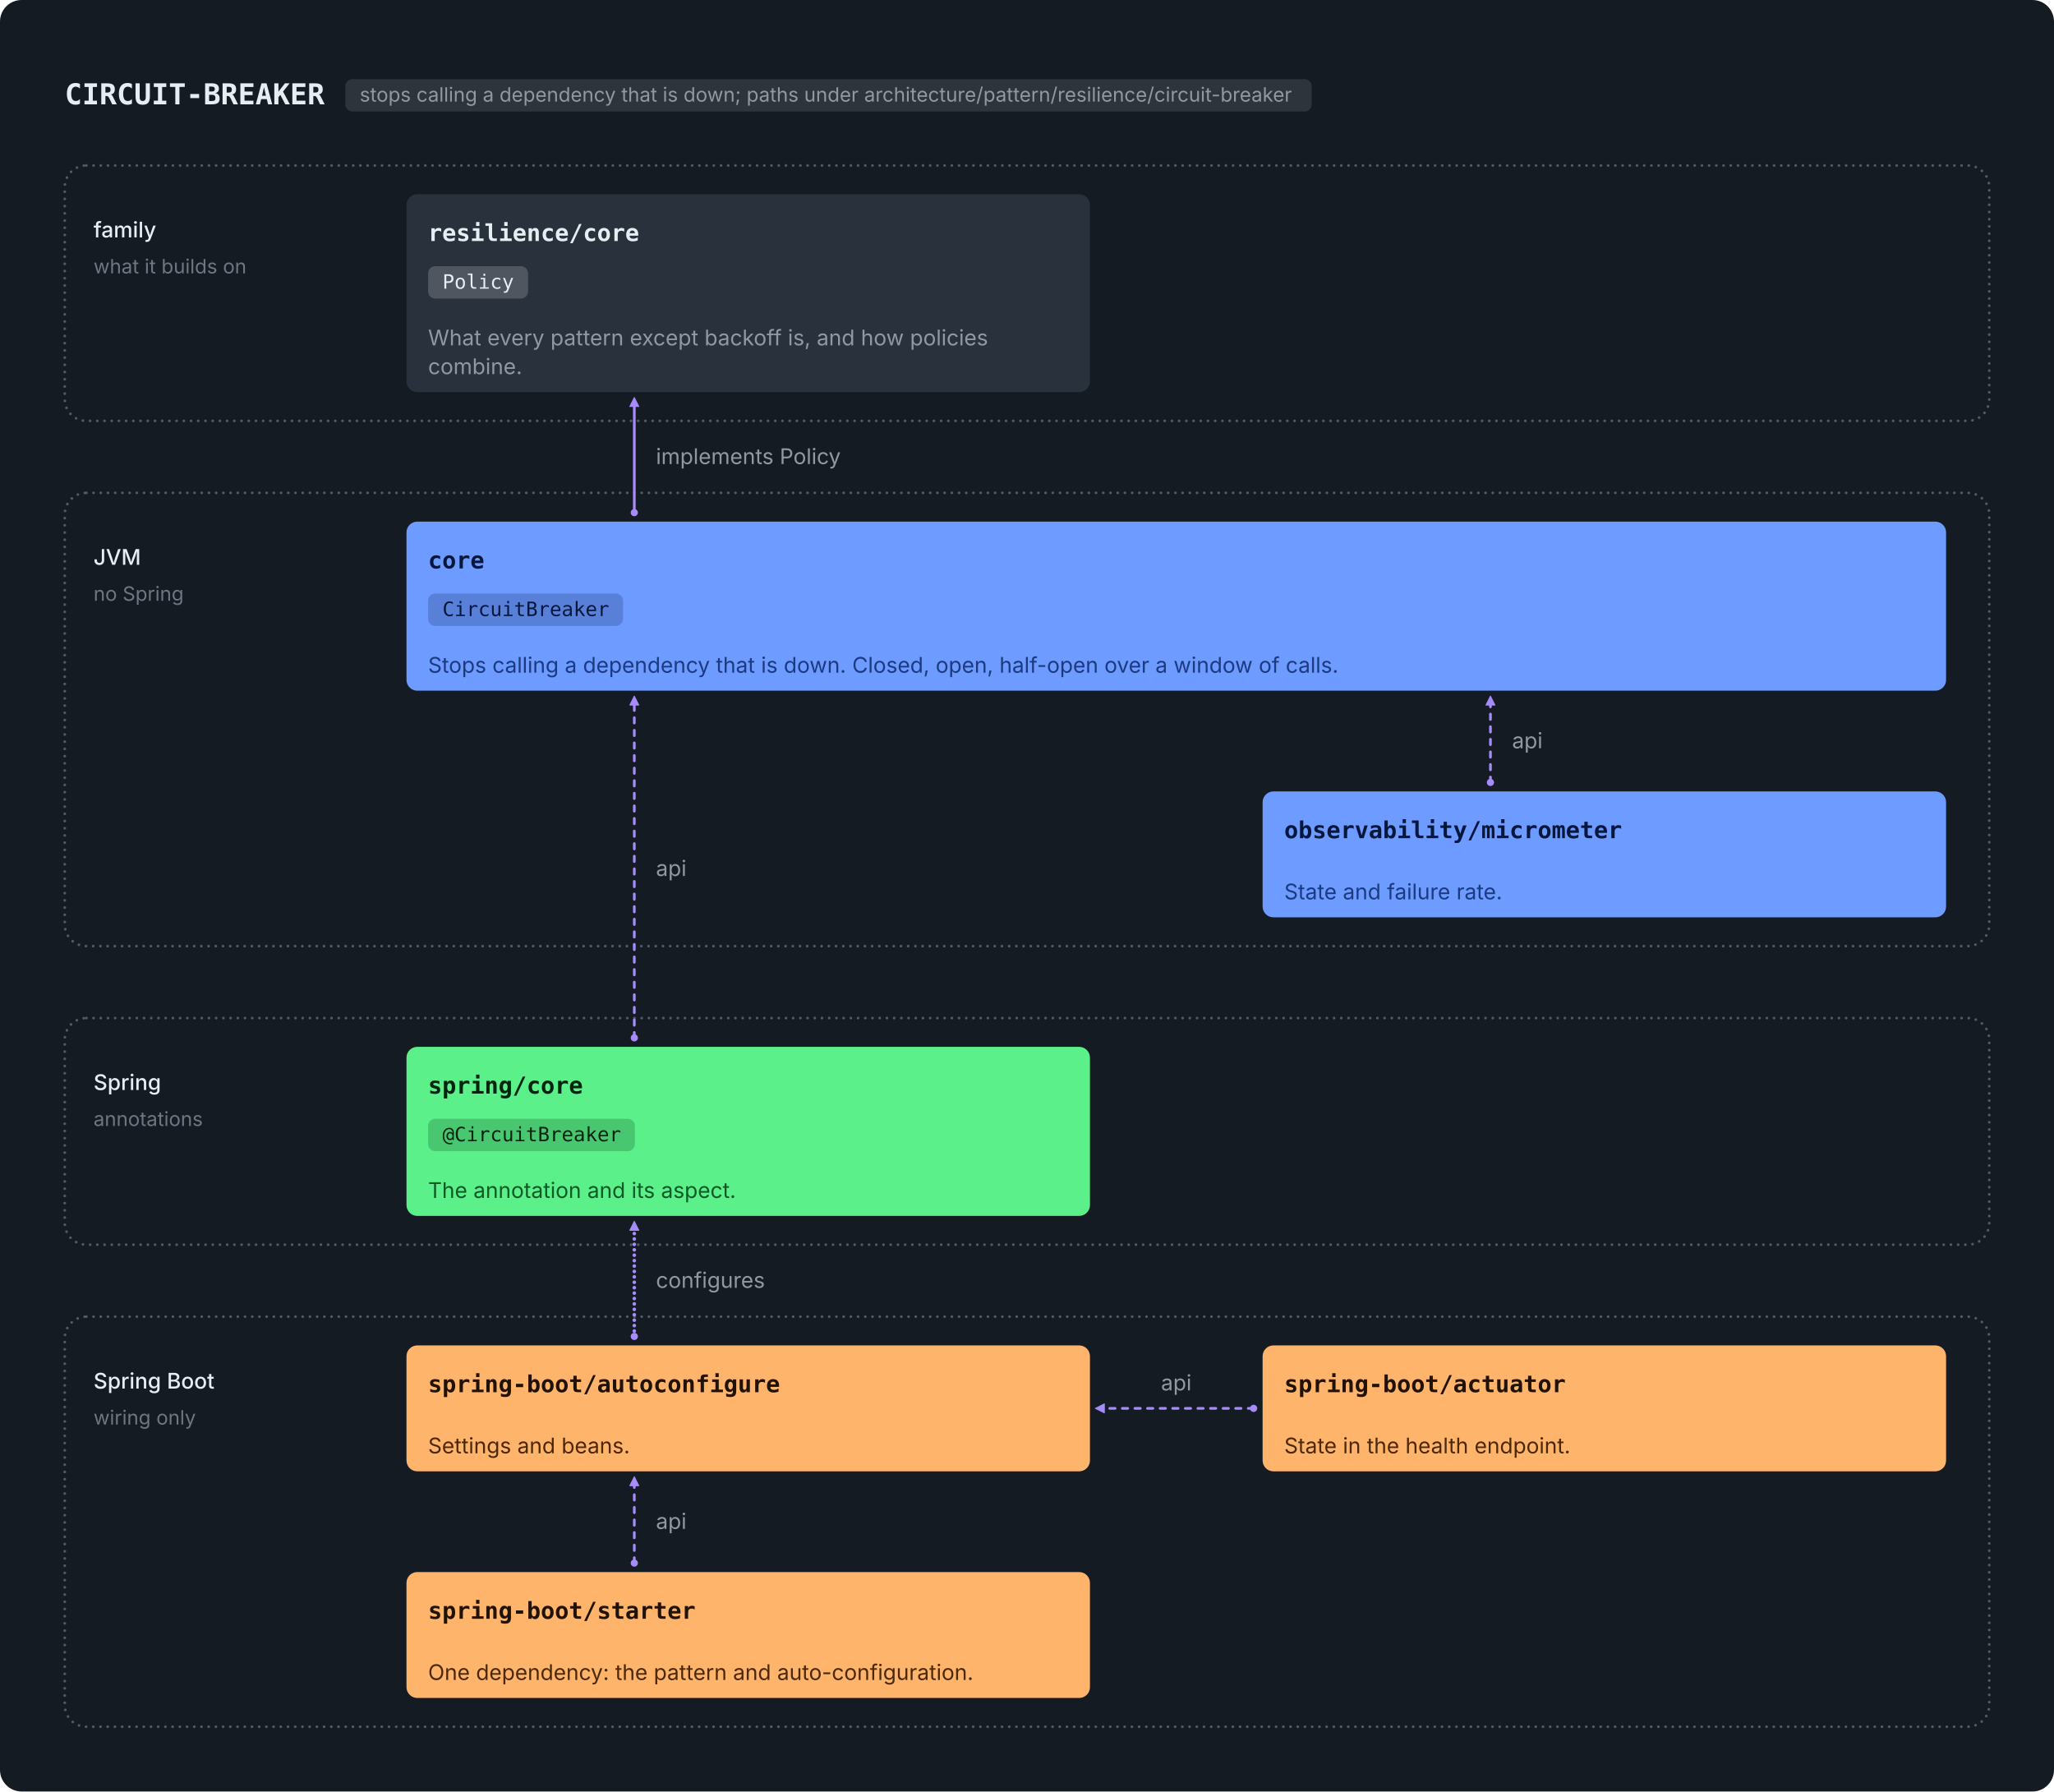
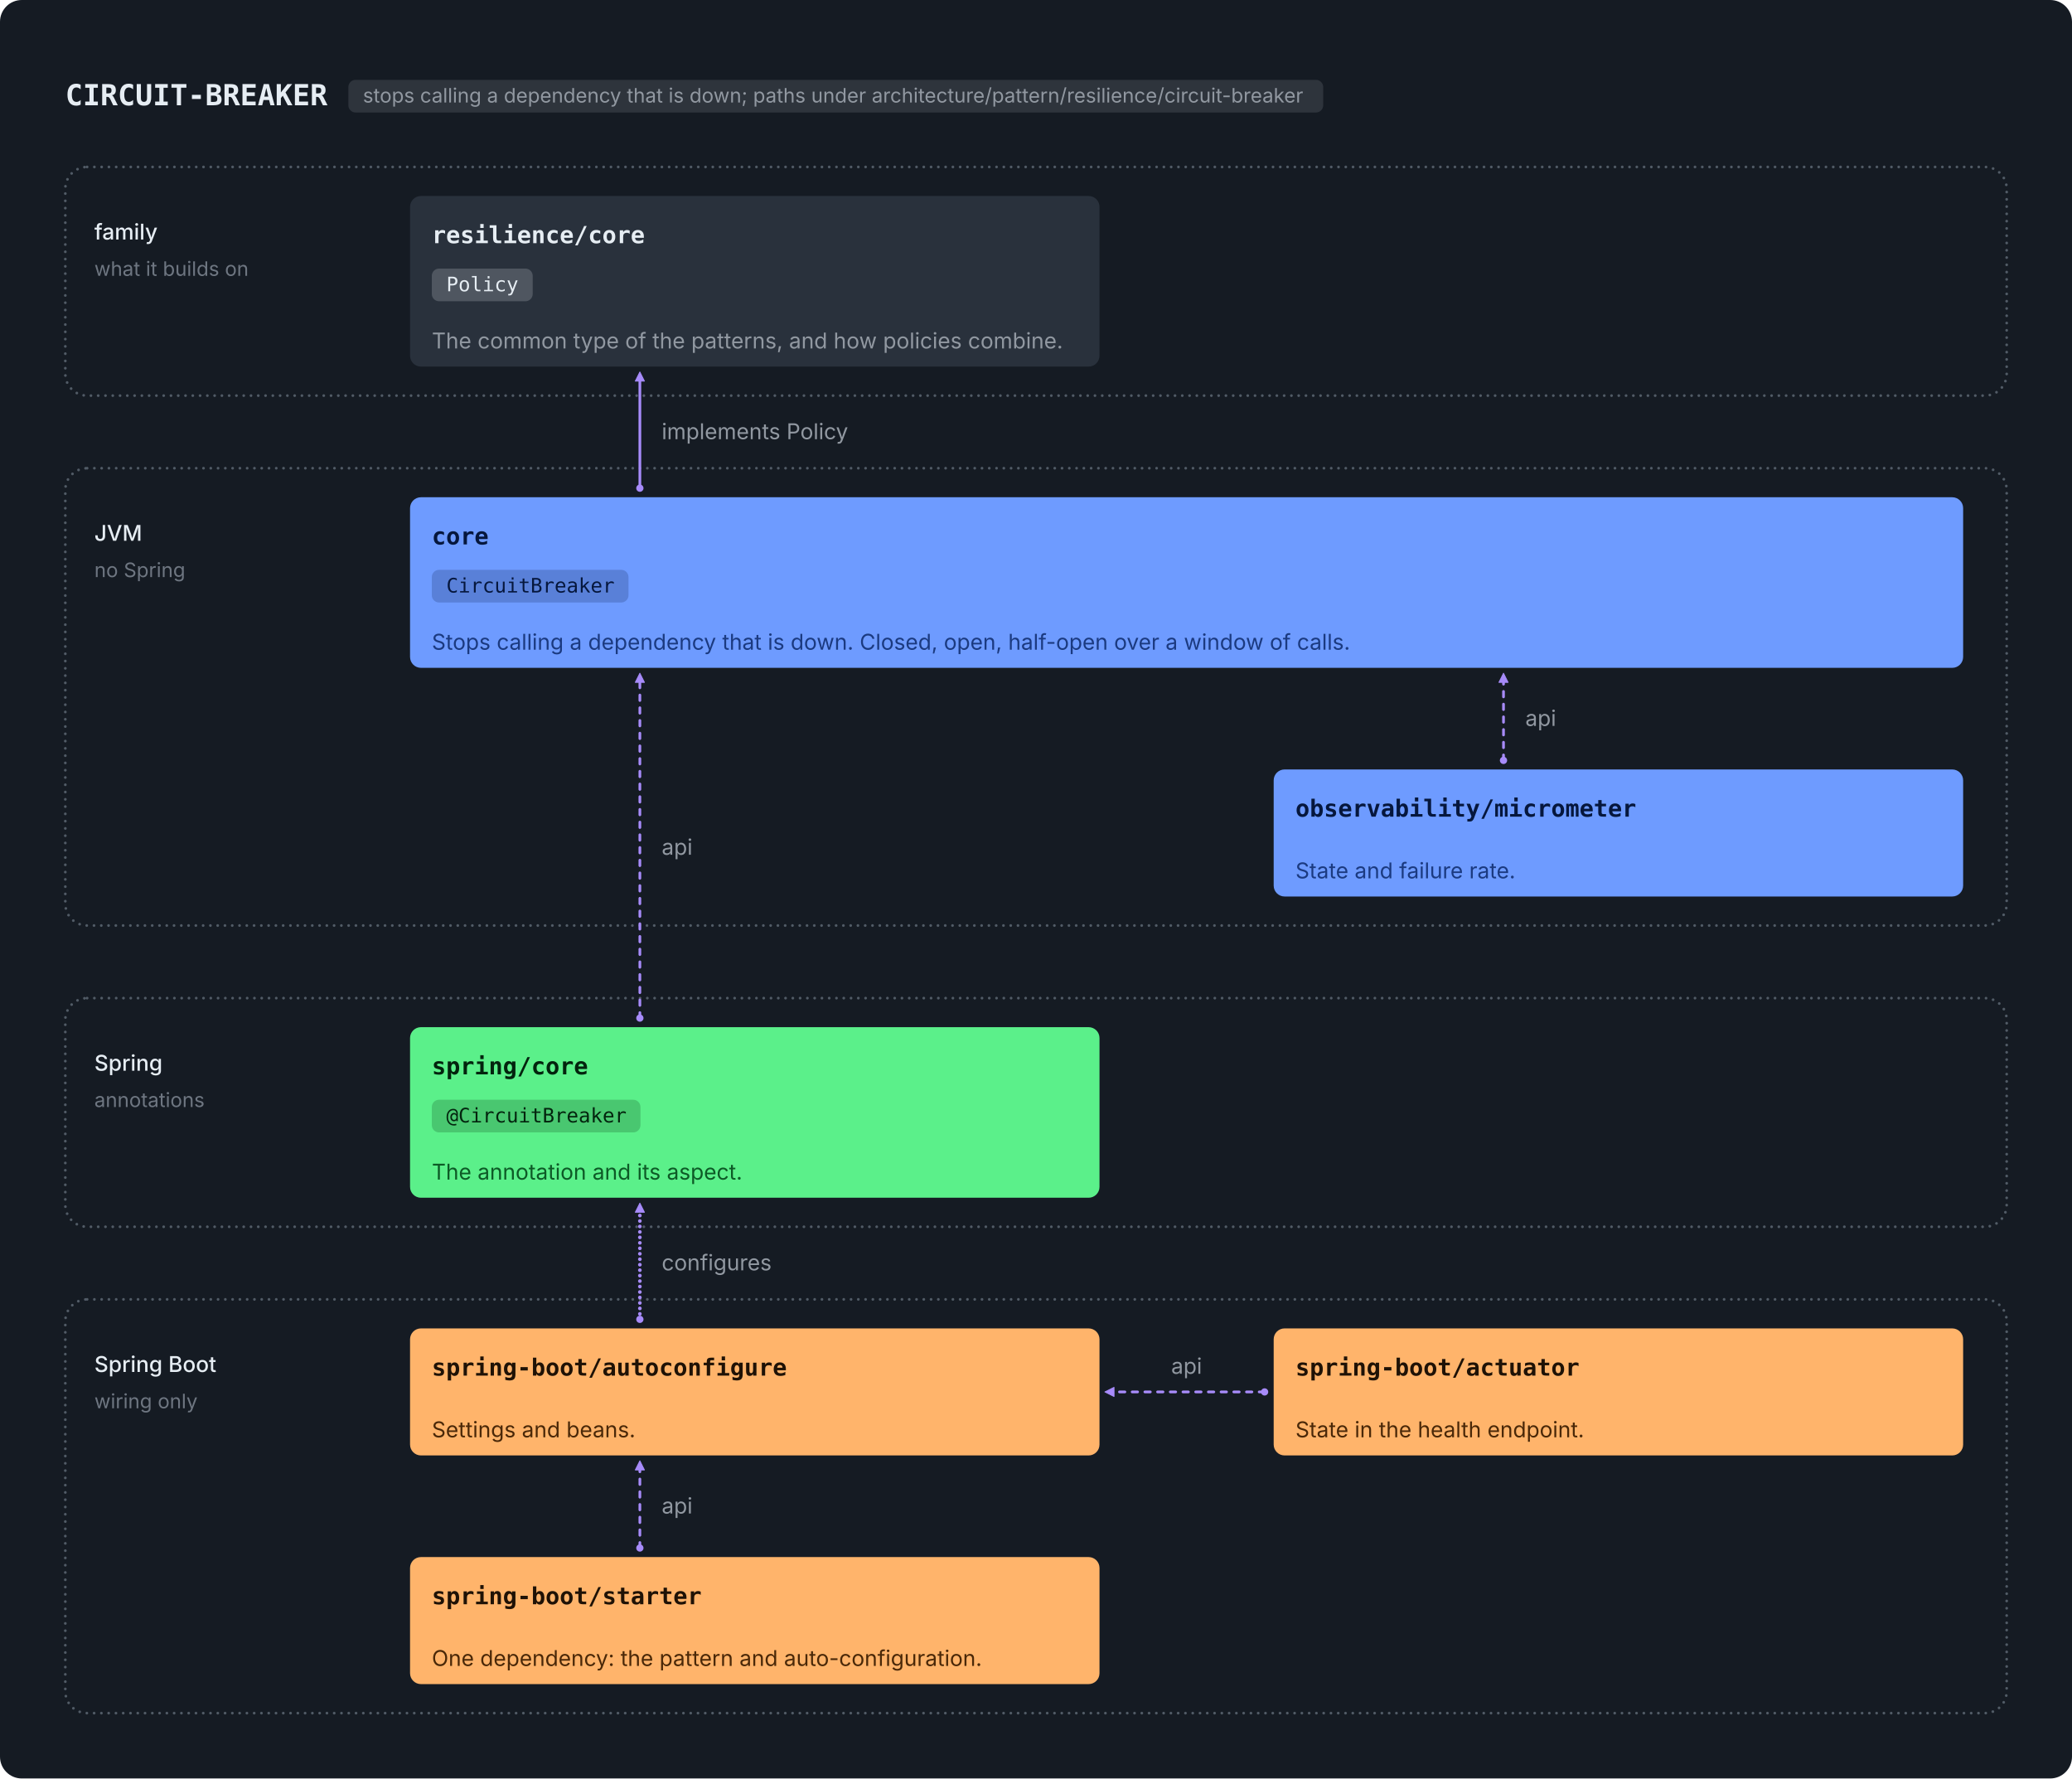
- <svg xmlns="http://www.w3.org/2000/svg" viewBox="0 0 1142 996" width="1142" height="996" role="img">
-   <rect width="1142" height="996" rx="12" fill="#151B23" />
+ <svg xmlns="http://www.w3.org/2000/svg" viewBox="0 0 1142 980" width="1142" height="980" role="img">
+   <rect width="1142" height="980" rx="12" fill="#151B23" />
  <g transform="translate(12,12)">
    <text x="24.0" y="46.0" font-family="ui-monospace, SFMono-Regular, 'SF Mono', Menlo, Consolas, monospace" font-size="16" font-weight="600" fill="#E6EDF3" text-anchor="start">CIRCUIT-BREAKER</text>
    <rect x="180.0" y="32.0" width="537.3" height="18" rx="4" fill="#9198A1" fill-opacity="0.2" />
    <text x="188.0" y="44.5" font-family="-apple-system, BlinkMacSystemFont, 'Segoe UI', Inter, Helvetica, Arial, sans-serif" font-size="11" font-weight="400" fill="#9198A1" text-anchor="start">stops calling a dependency that is down; paths under architecture/pattern/resilience/circuit-breaker</text>
-     <rect x="24" y="80" width="1070" height="142" rx="12" fill="none" stroke="#515B66" stroke-width="1.5" stroke-linecap="round" stroke-dasharray="0.01 4" />
+     <rect x="24" y="80" width="1070" height="126" rx="12" fill="none" stroke="#515B66" stroke-width="1.5" stroke-linecap="round" stroke-dasharray="0.01 4" />
    <text x="40.0" y="120.0" font-family="-apple-system, BlinkMacSystemFont, 'Segoe UI', Inter, Helvetica, Arial, sans-serif" font-size="12" font-weight="500" fill="#E6EDF3" text-anchor="start">family</text>
    <text x="40.0" y="140.0" font-family="-apple-system, BlinkMacSystemFont, 'Segoe UI', Inter, Helvetica, Arial, sans-serif" font-size="11" font-weight="400" fill="#6E7681" text-anchor="start">what it builds on</text>
-     <rect x="24" y="262" width="1070" height="252" rx="12" fill="none" stroke="#515B66" stroke-width="1.5" stroke-linecap="round" stroke-dasharray="0.01 4" />
-     <text x="40.0" y="302.0" font-family="-apple-system, BlinkMacSystemFont, 'Segoe UI', Inter, Helvetica, Arial, sans-serif" font-size="12" font-weight="500" fill="#E6EDF3" text-anchor="start">JVM</text>
-     <text x="40.0" y="322.0" font-family="-apple-system, BlinkMacSystemFont, 'Segoe UI', Inter, Helvetica, Arial, sans-serif" font-size="11" font-weight="400" fill="#6E7681" text-anchor="start">no Spring</text>
-     <rect x="24" y="554" width="1070" height="126" rx="12" fill="none" stroke="#515B66" stroke-width="1.5" stroke-linecap="round" stroke-dasharray="0.01 4" />
-     <text x="40.0" y="594.0" font-family="-apple-system, BlinkMacSystemFont, 'Segoe UI', Inter, Helvetica, Arial, sans-serif" font-size="12" font-weight="500" fill="#E6EDF3" text-anchor="start">Spring</text>
-     <text x="40.0" y="614.0" font-family="-apple-system, BlinkMacSystemFont, 'Segoe UI', Inter, Helvetica, Arial, sans-serif" font-size="11" font-weight="400" fill="#6E7681" text-anchor="start">annotations</text>
-     <rect x="24" y="720" width="1070" height="228" rx="12" fill="none" stroke="#515B66" stroke-width="1.5" stroke-linecap="round" stroke-dasharray="0.01 4" />
-     <text x="40.0" y="760.0" font-family="-apple-system, BlinkMacSystemFont, 'Segoe UI', Inter, Helvetica, Arial, sans-serif" font-size="12" font-weight="500" fill="#E6EDF3" text-anchor="start">Spring Boot</text>
-     <text x="40.0" y="780.0" font-family="-apple-system, BlinkMacSystemFont, 'Segoe UI', Inter, Helvetica, Arial, sans-serif" font-size="11" font-weight="400" fill="#6E7681" text-anchor="start">wiring only</text>
-     <rect x="214.0" y="96.0" width="380.0" height="110.0" rx="6" fill="#29313C" />
+     <rect x="24" y="246" width="1070" height="252" rx="12" fill="none" stroke="#515B66" stroke-width="1.5" stroke-linecap="round" stroke-dasharray="0.01 4" />
+     <text x="40.0" y="286.0" font-family="-apple-system, BlinkMacSystemFont, 'Segoe UI', Inter, Helvetica, Arial, sans-serif" font-size="12" font-weight="500" fill="#E6EDF3" text-anchor="start">JVM</text>
+     <text x="40.0" y="306.0" font-family="-apple-system, BlinkMacSystemFont, 'Segoe UI', Inter, Helvetica, Arial, sans-serif" font-size="11" font-weight="400" fill="#6E7681" text-anchor="start">no Spring</text>
+     <rect x="24" y="538" width="1070" height="126" rx="12" fill="none" stroke="#515B66" stroke-width="1.5" stroke-linecap="round" stroke-dasharray="0.01 4" />
+     <text x="40.0" y="578.0" font-family="-apple-system, BlinkMacSystemFont, 'Segoe UI', Inter, Helvetica, Arial, sans-serif" font-size="12" font-weight="500" fill="#E6EDF3" text-anchor="start">Spring</text>
+     <text x="40.0" y="598.0" font-family="-apple-system, BlinkMacSystemFont, 'Segoe UI', Inter, Helvetica, Arial, sans-serif" font-size="11" font-weight="400" fill="#6E7681" text-anchor="start">annotations</text>
+     <rect x="24" y="704" width="1070" height="228" rx="12" fill="none" stroke="#515B66" stroke-width="1.5" stroke-linecap="round" stroke-dasharray="0.01 4" />
+     <text x="40.0" y="744.0" font-family="-apple-system, BlinkMacSystemFont, 'Segoe UI', Inter, Helvetica, Arial, sans-serif" font-size="12" font-weight="500" fill="#E6EDF3" text-anchor="start">Spring Boot</text>
+     <text x="40.0" y="764.0" font-family="-apple-system, BlinkMacSystemFont, 'Segoe UI', Inter, Helvetica, Arial, sans-serif" font-size="11" font-weight="400" fill="#6E7681" text-anchor="start">wiring only</text>
+     <rect x="214.0" y="96.0" width="380.0" height="94.0" rx="6" fill="#29313C" />
    <text x="226.0" y="122.0" font-family="ui-monospace, SFMono-Regular, 'SF Mono', Menlo, Consolas, monospace" font-size="13" font-weight="600" fill="#E6EDF3" text-anchor="start">resilience/core</text>
    <rect x="226.0" y="136.0" width="55.6" height="18" rx="4" fill="#E6EDF3" fill-opacity="0.2" />
    <text x="234.0" y="148.5" font-family="ui-monospace, SFMono-Regular, 'SF Mono', Menlo, Consolas, monospace" font-size="11" font-weight="400" fill="#E6EDF3" text-anchor="start">Policy</text>
-     <text x="226.0" y="180.0" font-family="-apple-system, BlinkMacSystemFont, 'Segoe UI', Inter, Helvetica, Arial, sans-serif" font-size="12" font-weight="400" fill="#9198A1" text-anchor="start">What every pattern except backoff is, and how policies</text>
-     <text x="226.0" y="196.0" font-family="-apple-system, BlinkMacSystemFont, 'Segoe UI', Inter, Helvetica, Arial, sans-serif" font-size="12" font-weight="400" fill="#9198A1" text-anchor="start">combine.</text>
-     <rect x="214.0" y="278.0" width="856.0" height="94.0" rx="6" fill="#6E9BFF" />
-     <text x="226.0" y="304.0" font-family="ui-monospace, SFMono-Regular, 'SF Mono', Menlo, Consolas, monospace" font-size="13" font-weight="600" fill="#06173D" text-anchor="start">core</text>
-     <rect x="226.0" y="318.0" width="108.4" height="18" rx="4" fill="#06173D" fill-opacity="0.2" />
-     <text x="234.0" y="330.5" font-family="ui-monospace, SFMono-Regular, 'SF Mono', Menlo, Consolas, monospace" font-size="11" font-weight="400" fill="#06173D" text-anchor="start">CircuitBreaker</text>
-     <text x="226.0" y="362.0" font-family="-apple-system, BlinkMacSystemFont, 'Segoe UI', Inter, Helvetica, Arial, sans-serif" font-size="12" font-weight="400" fill="#1B3A80" text-anchor="start">Stops calling a dependency that is down. Closed, open, half-open over a window of calls.</text>
-     <rect x="690.0" y="428.0" width="380.0" height="70.0" rx="6" fill="#6E9BFF" />
-     <text x="702.0" y="454.0" font-family="ui-monospace, SFMono-Regular, 'SF Mono', Menlo, Consolas, monospace" font-size="13" font-weight="600" fill="#06173D" text-anchor="start">observability/micrometer</text>
-     <text x="702.0" y="488.0" font-family="-apple-system, BlinkMacSystemFont, 'Segoe UI', Inter, Helvetica, Arial, sans-serif" font-size="12" font-weight="400" fill="#1B3A80" text-anchor="start">State and failure rate.</text>
-     <rect x="214.0" y="570.0" width="380.0" height="94.0" rx="6" fill="#5BF08A" />
-     <text x="226.0" y="596.0" font-family="ui-monospace, SFMono-Regular, 'SF Mono', Menlo, Consolas, monospace" font-size="13" font-weight="600" fill="#03240E" text-anchor="start">spring/core</text>
-     <rect x="226.0" y="610.0" width="115.0" height="18" rx="4" fill="#03240E" fill-opacity="0.2" />
-     <text x="234.0" y="622.5" font-family="ui-monospace, SFMono-Regular, 'SF Mono', Menlo, Consolas, monospace" font-size="11" font-weight="400" fill="#03240E" text-anchor="start">@CircuitBreaker</text>
-     <text x="226.0" y="654.0" font-family="-apple-system, BlinkMacSystemFont, 'Segoe UI', Inter, Helvetica, Arial, sans-serif" font-size="12" font-weight="400" fill="#0D5A26" text-anchor="start">The annotation and its aspect.</text>
-     <rect x="214.0" y="736.0" width="380.0" height="70.0" rx="6" fill="#FFB46B" />
-     <text x="226.0" y="762.0" font-family="ui-monospace, SFMono-Regular, 'SF Mono', Menlo, Consolas, monospace" font-size="13" font-weight="600" fill="#1F1206" text-anchor="start">spring-boot/autoconfigure</text>
-     <text x="226.0" y="796.0" font-family="-apple-system, BlinkMacSystemFont, 'Segoe UI', Inter, Helvetica, Arial, sans-serif" font-size="12" font-weight="400" fill="#4A2808" text-anchor="start">Settings and beans.</text>
-     <rect x="214.0" y="862.0" width="380.0" height="70.0" rx="6" fill="#FFB46B" />
-     <text x="226.0" y="888.0" font-family="ui-monospace, SFMono-Regular, 'SF Mono', Menlo, Consolas, monospace" font-size="13" font-weight="600" fill="#1F1206" text-anchor="start">spring-boot/starter</text>
-     <text x="226.0" y="922.0" font-family="-apple-system, BlinkMacSystemFont, 'Segoe UI', Inter, Helvetica, Arial, sans-serif" font-size="12" font-weight="400" fill="#4A2808" text-anchor="start">One dependency: the pattern and auto-configuration.</text>
-     <rect x="690.0" y="736.0" width="380.0" height="70.0" rx="6" fill="#FFB46B" />
-     <text x="702.0" y="762.0" font-family="ui-monospace, SFMono-Regular, 'SF Mono', Menlo, Consolas, monospace" font-size="13" font-weight="600" fill="#1F1206" text-anchor="start">spring-boot/actuator</text>
-     <text x="702.0" y="796.0" font-family="-apple-system, BlinkMacSystemFont, 'Segoe UI', Inter, Helvetica, Arial, sans-serif" font-size="12" font-weight="400" fill="#4A2808" text-anchor="start">State in the health endpoint.</text>
-     <circle cx="340.667" cy="273" r="2" fill="#A78BFA" />
-     <path d="M340.667,209 L343.167,214.0 L338.167,214.0 Z" fill="#A78BFA" stroke="#A78BFA" stroke-width="0.5" stroke-linejoin="round" />
-     <path d="M340.667,273 L340.667,214" stroke="#A78BFA" stroke-width="1.5" fill="none" stroke-linecap="round" stroke-linejoin="round" />
-     <text x="352.7" y="246.0" font-family="-apple-system, BlinkMacSystemFont, 'Segoe UI', Inter, Helvetica, Arial, sans-serif" font-size="12" font-weight="400" fill="#9198A1" text-anchor="start">implements Policy</text>
-     <circle cx="816.667" cy="423" r="2" fill="#A78BFA" />
-     <path d="M816.667,375 L819.167,380.0 L814.167,380.0 Z" fill="#A78BFA" stroke="#A78BFA" stroke-width="0.5" stroke-linejoin="round" />
-     <path d="M816.667,423 L816.667,380" stroke="#A78BFA" stroke-width="1.5" fill="none" stroke-linecap="round" stroke-linejoin="round" stroke-dasharray="3 4" />
-     <text x="828.7" y="404.0" font-family="-apple-system, BlinkMacSystemFont, 'Segoe UI', Inter, Helvetica, Arial, sans-serif" font-size="12" font-weight="400" fill="#9198A1" text-anchor="start">api</text>
-     <circle cx="340.667" cy="565" r="2" fill="#A78BFA" />
-     <path d="M340.667,375 L343.167,380.0 L338.167,380.0 Z" fill="#A78BFA" stroke="#A78BFA" stroke-width="0.5" stroke-linejoin="round" />
-     <path d="M340.667,565 L340.667,380" stroke="#A78BFA" stroke-width="1.5" fill="none" stroke-linecap="round" stroke-linejoin="round" stroke-dasharray="3 4" />
-     <text x="352.7" y="475.0" font-family="-apple-system, BlinkMacSystemFont, 'Segoe UI', Inter, Helvetica, Arial, sans-serif" font-size="12" font-weight="400" fill="#9198A1" text-anchor="start">api</text>
-     <circle cx="340.667" cy="731" r="2" fill="#A78BFA" />
-     <path d="M340.667,667 L343.167,672.0 L338.167,672.0 Z" fill="#A78BFA" stroke="#A78BFA" stroke-width="0.5" stroke-linejoin="round" />
-     <path d="M340.667,731 L340.667,672" stroke="#A78BFA" stroke-width="2" fill="none" stroke-linecap="round" stroke-linejoin="round" stroke-dasharray="0.01 3" />
-     <text x="352.7" y="704.0" font-family="-apple-system, BlinkMacSystemFont, 'Segoe UI', Inter, Helvetica, Arial, sans-serif" font-size="12" font-weight="400" fill="#9198A1" text-anchor="start">configures</text>
-     <circle cx="340.667" cy="857" r="2" fill="#A78BFA" />
-     <path d="M340.667,809 L343.167,814.0 L338.167,814.0 Z" fill="#A78BFA" stroke="#A78BFA" stroke-width="0.5" stroke-linejoin="round" />
-     <path d="M340.667,857 L340.667,814" stroke="#A78BFA" stroke-width="1.5" fill="none" stroke-linecap="round" stroke-linejoin="round" stroke-dasharray="3 4" />
-     <text x="352.7" y="838.0" font-family="-apple-system, BlinkMacSystemFont, 'Segoe UI', Inter, Helvetica, Arial, sans-serif" font-size="12" font-weight="400" fill="#9198A1" text-anchor="start">api</text>
-     <circle cx="685" cy="771.0" r="2" fill="#A78BFA" />
-     <path d="M597,771.0 L602.0,768.5 L602.0,773.5 Z" fill="#A78BFA" stroke="#A78BFA" stroke-width="0.5" stroke-linejoin="round" />
-     <path d="M685,771.0 L602,771.0" stroke="#A78BFA" stroke-width="1.5" fill="none" stroke-linecap="round" stroke-linejoin="round" stroke-dasharray="3 4" />
-     <text x="642.0" y="761.0" font-family="-apple-system, BlinkMacSystemFont, 'Segoe UI', Inter, Helvetica, Arial, sans-serif" font-size="12" font-weight="400" fill="#9198A1" text-anchor="middle">api</text>
+     <text x="226.0" y="180.0" font-family="-apple-system, BlinkMacSystemFont, 'Segoe UI', Inter, Helvetica, Arial, sans-serif" font-size="12" font-weight="400" fill="#9198A1" text-anchor="start">The common type of the patterns, and how policies combine.</text>
+     <rect x="214.0" y="262.0" width="856.0" height="94.0" rx="6" fill="#6E9BFF" />
+     <text x="226.0" y="288.0" font-family="ui-monospace, SFMono-Regular, 'SF Mono', Menlo, Consolas, monospace" font-size="13" font-weight="600" fill="#06173D" text-anchor="start">core</text>
+     <rect x="226.0" y="302.0" width="108.4" height="18" rx="4" fill="#06173D" fill-opacity="0.2" />
+     <text x="234.0" y="314.5" font-family="ui-monospace, SFMono-Regular, 'SF Mono', Menlo, Consolas, monospace" font-size="11" font-weight="400" fill="#06173D" text-anchor="start">CircuitBreaker</text>
+     <text x="226.0" y="346.0" font-family="-apple-system, BlinkMacSystemFont, 'Segoe UI', Inter, Helvetica, Arial, sans-serif" font-size="12" font-weight="400" fill="#1B3A80" text-anchor="start">Stops calling a dependency that is down. Closed, open, half-open over a window of calls.</text>
+     <rect x="690.0" y="412.0" width="380.0" height="70.0" rx="6" fill="#6E9BFF" />
+     <text x="702.0" y="438.0" font-family="ui-monospace, SFMono-Regular, 'SF Mono', Menlo, Consolas, monospace" font-size="13" font-weight="600" fill="#06173D" text-anchor="start">observability/micrometer</text>
+     <text x="702.0" y="472.0" font-family="-apple-system, BlinkMacSystemFont, 'Segoe UI', Inter, Helvetica, Arial, sans-serif" font-size="12" font-weight="400" fill="#1B3A80" text-anchor="start">State and failure rate.</text>
+     <rect x="214.0" y="554.0" width="380.0" height="94.0" rx="6" fill="#5BF08A" />
+     <text x="226.0" y="580.0" font-family="ui-monospace, SFMono-Regular, 'SF Mono', Menlo, Consolas, monospace" font-size="13" font-weight="600" fill="#03240E" text-anchor="start">spring/core</text>
+     <rect x="226.0" y="594.0" width="115.0" height="18" rx="4" fill="#03240E" fill-opacity="0.2" />
+     <text x="234.0" y="606.5" font-family="ui-monospace, SFMono-Regular, 'SF Mono', Menlo, Consolas, monospace" font-size="11" font-weight="400" fill="#03240E" text-anchor="start">@CircuitBreaker</text>
+     <text x="226.0" y="638.0" font-family="-apple-system, BlinkMacSystemFont, 'Segoe UI', Inter, Helvetica, Arial, sans-serif" font-size="12" font-weight="400" fill="#0D5A26" text-anchor="start">The annotation and its aspect.</text>
+     <rect x="214.0" y="720.0" width="380.0" height="70.0" rx="6" fill="#FFB46B" />
+     <text x="226.0" y="746.0" font-family="ui-monospace, SFMono-Regular, 'SF Mono', Menlo, Consolas, monospace" font-size="13" font-weight="600" fill="#1F1206" text-anchor="start">spring-boot/autoconfigure</text>
+     <text x="226.0" y="780.0" font-family="-apple-system, BlinkMacSystemFont, 'Segoe UI', Inter, Helvetica, Arial, sans-serif" font-size="12" font-weight="400" fill="#4A2808" text-anchor="start">Settings and beans.</text>
+     <rect x="214.0" y="846.0" width="380.0" height="70.0" rx="6" fill="#FFB46B" />
+     <text x="226.0" y="872.0" font-family="ui-monospace, SFMono-Regular, 'SF Mono', Menlo, Consolas, monospace" font-size="13" font-weight="600" fill="#1F1206" text-anchor="start">spring-boot/starter</text>
+     <text x="226.0" y="906.0" font-family="-apple-system, BlinkMacSystemFont, 'Segoe UI', Inter, Helvetica, Arial, sans-serif" font-size="12" font-weight="400" fill="#4A2808" text-anchor="start">One dependency: the pattern and auto-configuration.</text>
+     <rect x="690.0" y="720.0" width="380.0" height="70.0" rx="6" fill="#FFB46B" />
+     <text x="702.0" y="746.0" font-family="ui-monospace, SFMono-Regular, 'SF Mono', Menlo, Consolas, monospace" font-size="13" font-weight="600" fill="#1F1206" text-anchor="start">spring-boot/actuator</text>
+     <text x="702.0" y="780.0" font-family="-apple-system, BlinkMacSystemFont, 'Segoe UI', Inter, Helvetica, Arial, sans-serif" font-size="12" font-weight="400" fill="#4A2808" text-anchor="start">State in the health endpoint.</text>
+     <circle cx="340.667" cy="257" r="2" fill="#A78BFA" />
+     <path d="M340.667,193 L343.167,198.0 L338.167,198.0 Z" fill="#A78BFA" stroke="#A78BFA" stroke-width="0.5" stroke-linejoin="round" />
+     <path d="M340.667,257 L340.667,198" stroke="#A78BFA" stroke-width="1.5" fill="none" stroke-linecap="round" stroke-linejoin="round" />
+     <text x="352.7" y="230.0" font-family="-apple-system, BlinkMacSystemFont, 'Segoe UI', Inter, Helvetica, Arial, sans-serif" font-size="12" font-weight="400" fill="#9198A1" text-anchor="start">implements Policy</text>
+     <circle cx="816.667" cy="407" r="2" fill="#A78BFA" />
+     <path d="M816.667,359 L819.167,364.0 L814.167,364.0 Z" fill="#A78BFA" stroke="#A78BFA" stroke-width="0.5" stroke-linejoin="round" />
+     <path d="M816.667,407 L816.667,364" stroke="#A78BFA" stroke-width="1.5" fill="none" stroke-linecap="round" stroke-linejoin="round" stroke-dasharray="3 4" />
+     <text x="828.7" y="388.0" font-family="-apple-system, BlinkMacSystemFont, 'Segoe UI', Inter, Helvetica, Arial, sans-serif" font-size="12" font-weight="400" fill="#9198A1" text-anchor="start">api</text>
+     <circle cx="340.667" cy="549" r="2" fill="#A78BFA" />
+     <path d="M340.667,359 L343.167,364.0 L338.167,364.0 Z" fill="#A78BFA" stroke="#A78BFA" stroke-width="0.5" stroke-linejoin="round" />
+     <path d="M340.667,549 L340.667,364" stroke="#A78BFA" stroke-width="1.5" fill="none" stroke-linecap="round" stroke-linejoin="round" stroke-dasharray="3 4" />
+     <text x="352.7" y="459.0" font-family="-apple-system, BlinkMacSystemFont, 'Segoe UI', Inter, Helvetica, Arial, sans-serif" font-size="12" font-weight="400" fill="#9198A1" text-anchor="start">api</text>
+     <circle cx="340.667" cy="715" r="2" fill="#A78BFA" />
+     <path d="M340.667,651 L343.167,656.0 L338.167,656.0 Z" fill="#A78BFA" stroke="#A78BFA" stroke-width="0.5" stroke-linejoin="round" />
+     <path d="M340.667,715 L340.667,656" stroke="#A78BFA" stroke-width="2" fill="none" stroke-linecap="round" stroke-linejoin="round" stroke-dasharray="0.01 3" />
+     <text x="352.7" y="688.0" font-family="-apple-system, BlinkMacSystemFont, 'Segoe UI', Inter, Helvetica, Arial, sans-serif" font-size="12" font-weight="400" fill="#9198A1" text-anchor="start">configures</text>
+     <circle cx="340.667" cy="841" r="2" fill="#A78BFA" />
+     <path d="M340.667,793 L343.167,798.0 L338.167,798.0 Z" fill="#A78BFA" stroke="#A78BFA" stroke-width="0.5" stroke-linejoin="round" />
+     <path d="M340.667,841 L340.667,798" stroke="#A78BFA" stroke-width="1.5" fill="none" stroke-linecap="round" stroke-linejoin="round" stroke-dasharray="3 4" />
+     <text x="352.7" y="822.0" font-family="-apple-system, BlinkMacSystemFont, 'Segoe UI', Inter, Helvetica, Arial, sans-serif" font-size="12" font-weight="400" fill="#9198A1" text-anchor="start">api</text>
+     <circle cx="685" cy="755.0" r="2" fill="#A78BFA" />
+     <path d="M597,755.0 L602.0,752.5 L602.0,757.5 Z" fill="#A78BFA" stroke="#A78BFA" stroke-width="0.5" stroke-linejoin="round" />
+     <path d="M685,755.0 L602,755.0" stroke="#A78BFA" stroke-width="1.5" fill="none" stroke-linecap="round" stroke-linejoin="round" stroke-dasharray="3 4" />
+     <text x="642.0" y="745.0" font-family="-apple-system, BlinkMacSystemFont, 'Segoe UI', Inter, Helvetica, Arial, sans-serif" font-size="12" font-weight="400" fill="#9198A1" text-anchor="middle">api</text>
  </g>
</svg>
